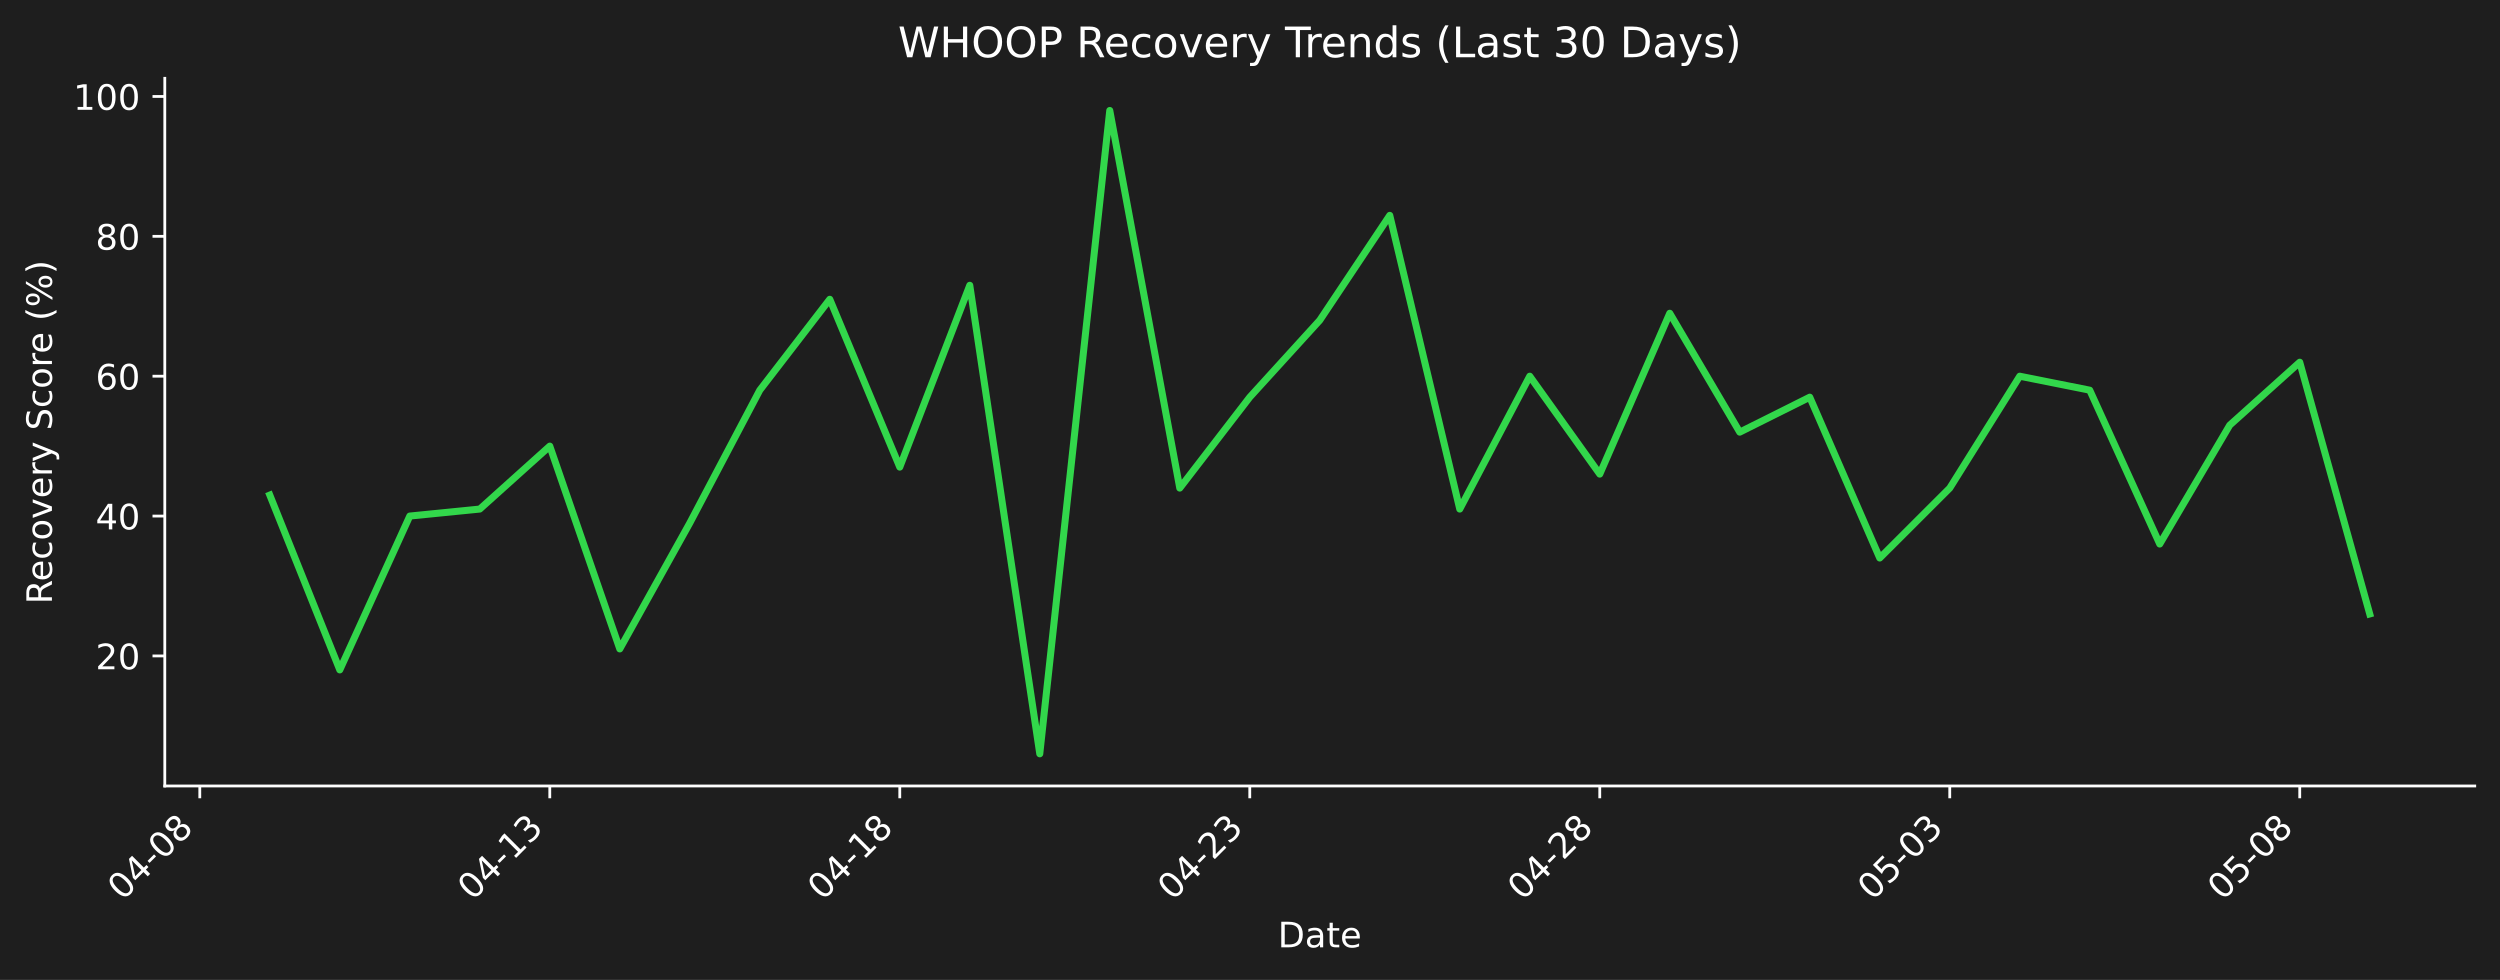
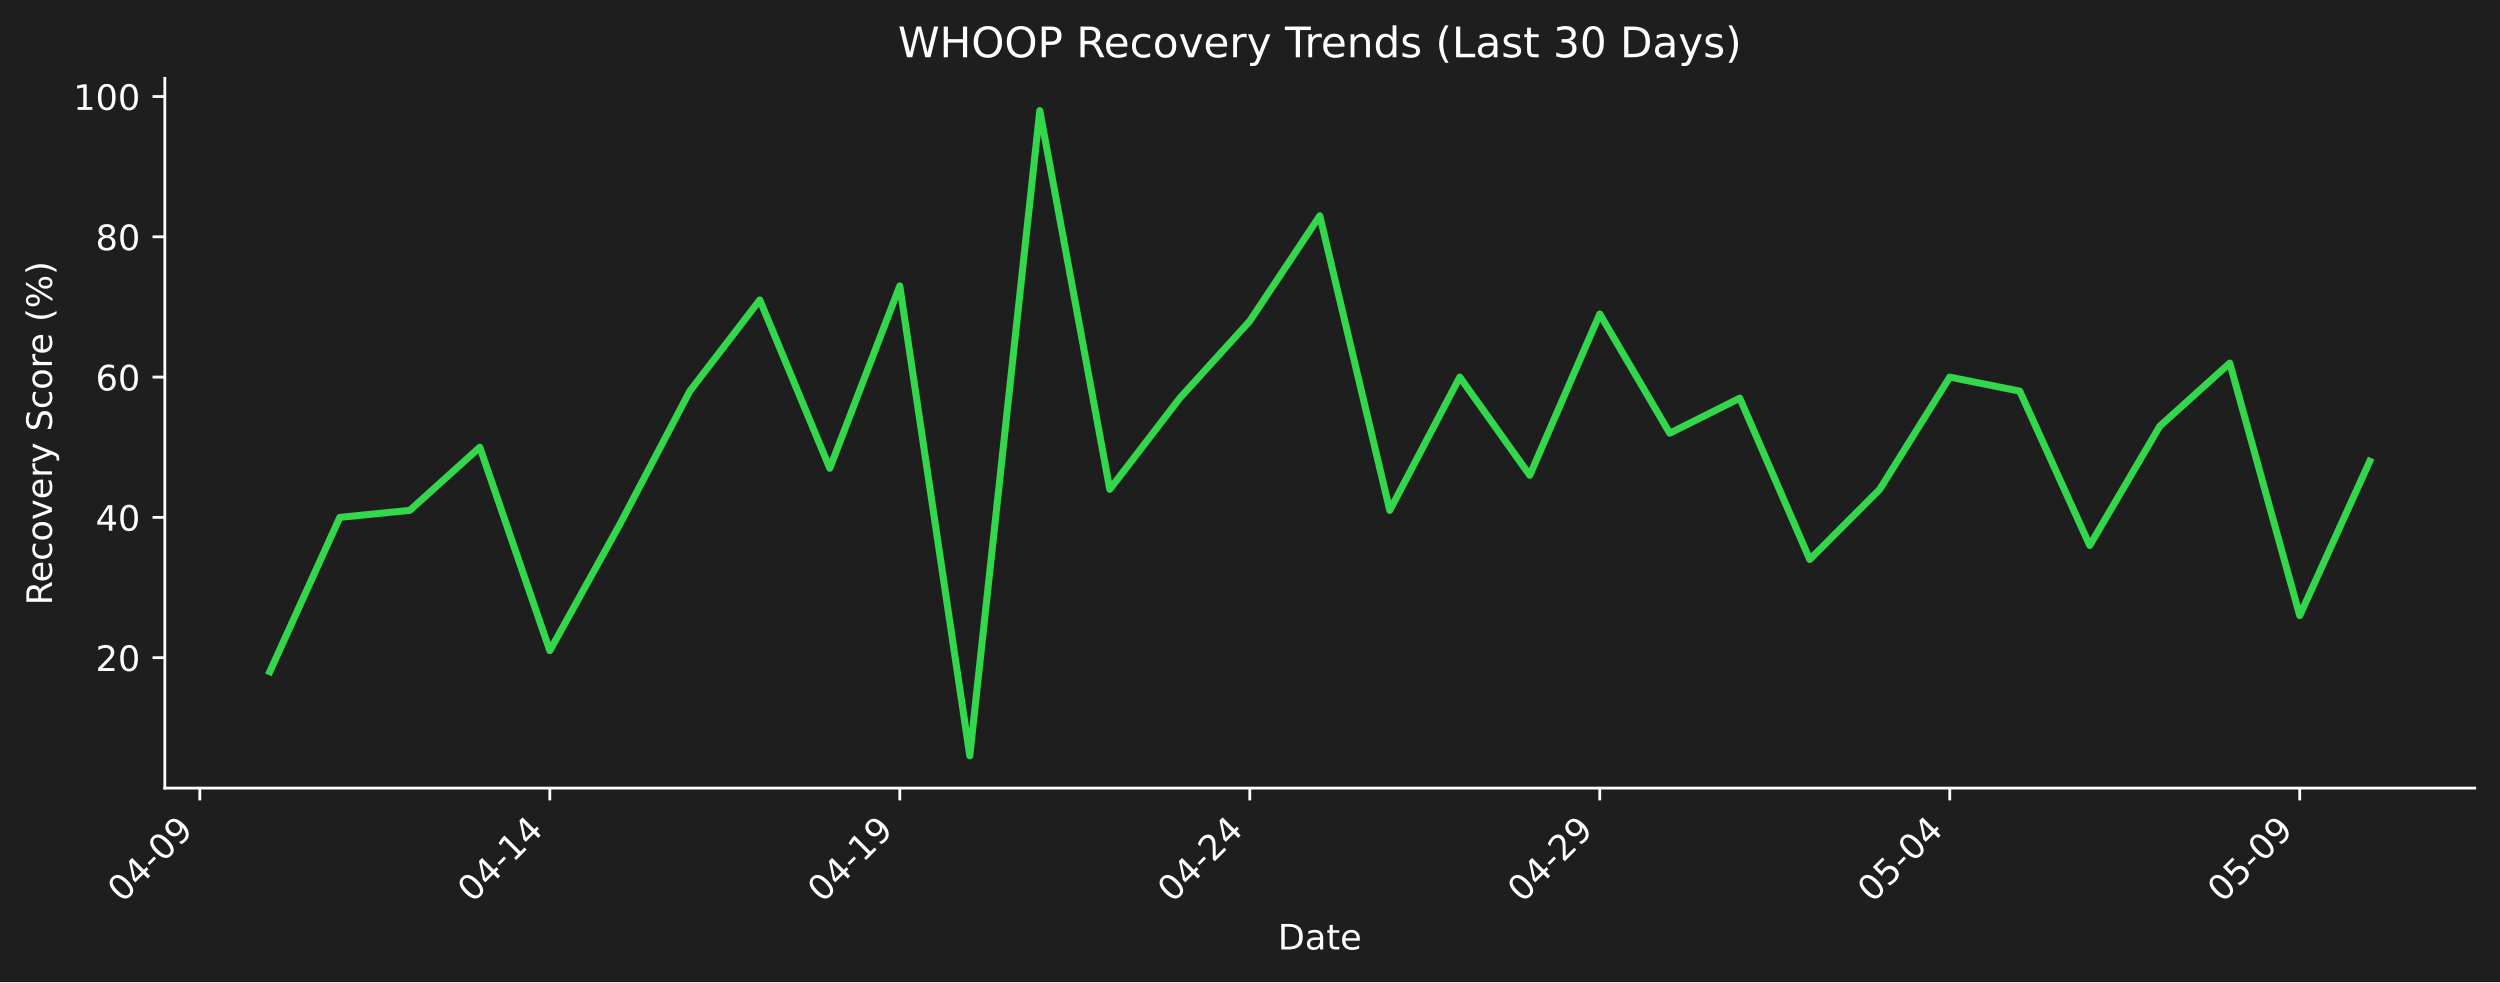
- <svg xmlns="http://www.w3.org/2000/svg" xmlns:xlink="http://www.w3.org/1999/xlink" width="712.496pt" height="279.271pt" viewBox="0 0 712.496 279.271" version="1.1">
+ <svg xmlns="http://www.w3.org/2000/svg" xmlns:xlink="http://www.w3.org/1999/xlink" width="712.361pt" height="279.832pt" viewBox="0 0 712.361 279.832" version="1.1">
  <defs>
    <style type="text/css">*{stroke-linejoin: round; stroke-linecap: butt}</style>
  </defs>
  <g id="figure_1">
    <g id="patch_1">
-       <path d="M 0 279.271  L 712.496 279.271  L 712.496 0  L 0 0  z " style="fill: #1e1e1e" />
+       <path d="M 0 279.832  L 712.361 279.832  L 712.361 0  L 0 0  z " style="fill: #1e1e1e" />
    </g>
    <g id="axes_1">
      <g id="patch_2">
-         <path d="M 46.966 224.002  L 705.296 224.002  L 705.296 22.318  L 46.966 22.318  L 46.966 224.002  z " style="fill: none" />
+         <path d="M 46.966 224.563  L 705.161 224.563  L 705.161 22.318  L 46.966 22.318  L 46.966 224.563  z " style="fill: none" />
      </g>
      <g id="matplotlib.axis_1">
        <g id="xtick_1">
          <g id="line2d_1">
            <defs>
-               <path id="m179987e4b0" d="M 0 0  L 0 3.5  " style="stroke: #ffffff; stroke-width: 0.8" />
+               <path id="mc9b437f5d2" d="M 0 0  L 0 3.5  " style="stroke: #ffffff; stroke-width: 0.8" />
            </defs>
            <g>
-               <use xlink:href="#m179987e4b0" x="56.94" y="224.002" style="fill: #ffffff; stroke: #ffffff; stroke-width: 0.8" />
+               <use xlink:href="#mc9b437f5d2" x="56.938" y="224.563" style="fill: #ffffff; stroke: #ffffff; stroke-width: 0.8" />
            </g>
          </g>
          <g id="text_1">
-             <g style="fill: #ffffff" transform="translate(34.92278 256.9221) rotate(-45) scale(0.1 -0.1)">
+             <g style="fill: #ffffff" transform="translate(34.92074 257.483) rotate(-45) scale(0.1 -0.1)">
              <defs>
                <path id="DejaVuSans-30" d="M 2034 4250  Q 1547 4250 1301 3770  Q 1056 3291 1056 2328  Q 1056 1369 1301 889  Q 1547 409 2034 409  Q 2525 409 2770 889  Q 3016 1369 3016 2328  Q 3016 3291 2770 3770  Q 2525 4250 2034 4250  z M 2034 4750  Q 2819 4750 3233 4129  Q 3647 3509 3647 2328  Q 3647 1150 3233 529  Q 2819 -91 2034 -91  Q 1250 -91 836 529  Q 422 1150 422 2328  Q 422 3509 836 4129  Q 1250 4750 2034 4750  z " transform="scale(0.015625)" />
                <path id="DejaVuSans-34" d="M 2419 4116  L 825 1625  L 2419 1625  L 2419 4116  z M 2253 4666  L 3047 4666  L 3047 1625  L 3713 1625  L 3713 1100  L 3047 1100  L 3047 0  L 2419 0  L 2419 1100  L 313 1100  L 313 1709  L 2253 4666  z " transform="scale(0.015625)" />
                <path id="DejaVuSans-2d" d="M 313 2009  L 1997 2009  L 1997 1497  L 313 1497  L 313 2009  z " transform="scale(0.015625)" />
-                 <path id="DejaVuSans-38" d="M 2034 2216  Q 1584 2216 1326 1975  Q 1069 1734 1069 1313  Q 1069 891 1326 650  Q 1584 409 2034 409  Q 2484 409 2743 651  Q 3003 894 3003 1313  Q 3003 1734 2745 1975  Q 2488 2216 2034 2216  z M 1403 2484  Q 997 2584 770 2862  Q 544 3141 544 3541  Q 544 4100 942 4425  Q 1341 4750 2034 4750  Q 2731 4750 3128 4425  Q 3525 4100 3525 3541  Q 3525 3141 3298 2862  Q 3072 2584 2669 2484  Q 3125 2378 3379 2068  Q 3634 1759 3634 1313  Q 3634 634 3220 271  Q 2806 -91 2034 -91  Q 1263 -91 848 271  Q 434 634 434 1313  Q 434 1759 690 2068  Q 947 2378 1403 2484  z M 1172 3481  Q 1172 3119 1398 2916  Q 1625 2713 2034 2713  Q 2441 2713 2670 2916  Q 2900 3119 2900 3481  Q 2900 3844 2670 4047  Q 2441 4250 2034 4250  Q 1625 4250 1398 4047  Q 1172 3844 1172 3481  z " transform="scale(0.015625)" />
+                 <path id="DejaVuSans-39" d="M 703 97  L 703 672  Q 941 559 1184 500  Q 1428 441 1663 441  Q 2288 441 2617 861  Q 2947 1281 2994 2138  Q 2813 1869 2534 1725  Q 2256 1581 1919 1581  Q 1219 1581 811 2004  Q 403 2428 403 3163  Q 403 3881 828 4315  Q 1253 4750 1959 4750  Q 2769 4750 3195 4129  Q 3622 3509 3622 2328  Q 3622 1225 3098 567  Q 2575 -91 1691 -91  Q 1453 -91 1209 -44  Q 966 3 703 97  z M 1959 2075  Q 2384 2075 2632 2365  Q 2881 2656 2881 3163  Q 2881 3666 2632 3958  Q 2384 4250 1959 4250  Q 1534 4250 1286 3958  Q 1038 3666 1038 3163  Q 1038 2656 1286 2365  Q 1534 2075 1959 2075  z " transform="scale(0.015625)" />
              </defs>
              <use xlink:href="#DejaVuSans-30" />
              <use xlink:href="#DejaVuSans-34" transform="translate(63.62305 0)" />
              <use xlink:href="#DejaVuSans-2d" transform="translate(127.2461 0)" />
              <use xlink:href="#DejaVuSans-30" transform="translate(163.3301 0)" />
-               <use xlink:href="#DejaVuSans-38" transform="translate(226.9531 0)" />
+               <use xlink:href="#DejaVuSans-39" transform="translate(226.9531 0)" />
            </g>
          </g>
        </g>
        <g id="xtick_2">
          <g id="line2d_2">
            <g>
-               <use xlink:href="#m179987e4b0" x="156.687" y="224.002" style="fill: #ffffff; stroke: #ffffff; stroke-width: 0.8" />
+               <use xlink:href="#mc9b437f5d2" x="156.665" y="224.563" style="fill: #ffffff; stroke: #ffffff; stroke-width: 0.8" />
            </g>
          </g>
          <g id="text_2">
-             <g style="fill: #ffffff" transform="translate(134.6698 256.9221) rotate(-45) scale(0.1 -0.1)">
+             <g style="fill: #ffffff" transform="translate(134.6473 257.483) rotate(-45) scale(0.1 -0.1)">
              <defs>
                <path id="DejaVuSans-31" d="M 794 531  L 1825 531  L 1825 4091  L 703 3866  L 703 4441  L 1819 4666  L 2450 4666  L 2450 531  L 3481 531  L 3481 0  L 794 0  L 794 531  z " transform="scale(0.015625)" />
-                 <path id="DejaVuSans-33" d="M 2597 2516  Q 3050 2419 3304 2112  Q 3559 1806 3559 1356  Q 3559 666 3084 287  Q 2609 -91 1734 -91  Q 1441 -91 1130 -33  Q 819 25 488 141  L 488 750  Q 750 597 1062 519  Q 1375 441 1716 441  Q 2309 441 2620 675  Q 2931 909 2931 1356  Q 2931 1769 2642 2001  Q 2353 2234 1838 2234  L 1294 2234  L 1294 2753  L 1863 2753  Q 2328 2753 2575 2939  Q 2822 3125 2822 3475  Q 2822 3834 2567 4026  Q 2313 4219 1838 4219  Q 1578 4219 1281 4162  Q 984 4106 628 3988  L 628 4550  Q 988 4650 1302 4700  Q 1616 4750 1894 4750  Q 2613 4750 3031 4423  Q 3450 4097 3450 3541  Q 3450 3153 3228 2886  Q 3006 2619 2597 2516  z " transform="scale(0.015625)" />
              </defs>
              <use xlink:href="#DejaVuSans-30" />
              <use xlink:href="#DejaVuSans-34" transform="translate(63.62305 0)" />
              <use xlink:href="#DejaVuSans-2d" transform="translate(127.2461 0)" />
              <use xlink:href="#DejaVuSans-31" transform="translate(163.3301 0)" />
-               <use xlink:href="#DejaVuSans-33" transform="translate(226.9531 0)" />
+               <use xlink:href="#DejaVuSans-34" transform="translate(226.9531 0)" />
            </g>
          </g>
        </g>
        <g id="xtick_3">
          <g id="line2d_3">
            <g>
-               <use xlink:href="#m179987e4b0" x="256.434" y="224.002" style="fill: #ffffff; stroke: #ffffff; stroke-width: 0.8" />
+               <use xlink:href="#mc9b437f5d2" x="256.391" y="224.563" style="fill: #ffffff; stroke: #ffffff; stroke-width: 0.8" />
            </g>
          </g>
          <g id="text_3">
-             <g style="fill: #ffffff" transform="translate(234.4167 256.9221) rotate(-45) scale(0.1 -0.1)">
+             <g style="fill: #ffffff" transform="translate(234.3738 257.483) rotate(-45) scale(0.1 -0.1)">
              <use xlink:href="#DejaVuSans-30" />
              <use xlink:href="#DejaVuSans-34" transform="translate(63.62305 0)" />
              <use xlink:href="#DejaVuSans-2d" transform="translate(127.2461 0)" />
              <use xlink:href="#DejaVuSans-31" transform="translate(163.3301 0)" />
-               <use xlink:href="#DejaVuSans-38" transform="translate(226.9531 0)" />
+               <use xlink:href="#DejaVuSans-39" transform="translate(226.9531 0)" />
            </g>
          </g>
        </g>
        <g id="xtick_4">
          <g id="line2d_4">
            <g>
-               <use xlink:href="#m179987e4b0" x="356.181" y="224.002" style="fill: #ffffff; stroke: #ffffff; stroke-width: 0.8" />
+               <use xlink:href="#mc9b437f5d2" x="356.118" y="224.563" style="fill: #ffffff; stroke: #ffffff; stroke-width: 0.8" />
            </g>
          </g>
          <g id="text_4">
-             <g style="fill: #ffffff" transform="translate(334.1637 256.9221) rotate(-45) scale(0.1 -0.1)">
+             <g style="fill: #ffffff" transform="translate(334.1003 257.483) rotate(-45) scale(0.1 -0.1)">
              <defs>
                <path id="DejaVuSans-32" d="M 1228 531  L 3431 531  L 3431 0  L 469 0  L 469 531  Q 828 903 1448 1529  Q 2069 2156 2228 2338  Q 2531 2678 2651 2914  Q 2772 3150 2772 3378  Q 2772 3750 2511 3984  Q 2250 4219 1831 4219  Q 1534 4219 1204 4116  Q 875 4013 500 3803  L 500 4441  Q 881 4594 1212 4672  Q 1544 4750 1819 4750  Q 2544 4750 2975 4387  Q 3406 4025 3406 3419  Q 3406 3131 3298 2873  Q 3191 2616 2906 2266  Q 2828 2175 2409 1742  Q 1991 1309 1228 531  z " transform="scale(0.015625)" />
              </defs>
              <use xlink:href="#DejaVuSans-30" />
              <use xlink:href="#DejaVuSans-34" transform="translate(63.62305 0)" />
              <use xlink:href="#DejaVuSans-2d" transform="translate(127.2461 0)" />
              <use xlink:href="#DejaVuSans-32" transform="translate(163.3301 0)" />
-               <use xlink:href="#DejaVuSans-33" transform="translate(226.9531 0)" />
+               <use xlink:href="#DejaVuSans-34" transform="translate(226.9531 0)" />
            </g>
          </g>
        </g>
        <g id="xtick_5">
          <g id="line2d_5">
            <g>
-               <use xlink:href="#m179987e4b0" x="455.928" y="224.002" style="fill: #ffffff; stroke: #ffffff; stroke-width: 0.8" />
+               <use xlink:href="#mc9b437f5d2" x="455.844" y="224.563" style="fill: #ffffff; stroke: #ffffff; stroke-width: 0.8" />
            </g>
          </g>
          <g id="text_5">
-             <g style="fill: #ffffff" transform="translate(433.9107 256.9221) rotate(-45) scale(0.1 -0.1)">
+             <g style="fill: #ffffff" transform="translate(433.8268 257.483) rotate(-45) scale(0.1 -0.1)">
              <use xlink:href="#DejaVuSans-30" />
              <use xlink:href="#DejaVuSans-34" transform="translate(63.62305 0)" />
              <use xlink:href="#DejaVuSans-2d" transform="translate(127.2461 0)" />
              <use xlink:href="#DejaVuSans-32" transform="translate(163.3301 0)" />
-               <use xlink:href="#DejaVuSans-38" transform="translate(226.9531 0)" />
+               <use xlink:href="#DejaVuSans-39" transform="translate(226.9531 0)" />
            </g>
          </g>
        </g>
        <g id="xtick_6">
          <g id="line2d_6">
            <g>
-               <use xlink:href="#m179987e4b0" x="555.675" y="224.002" style="fill: #ffffff; stroke: #ffffff; stroke-width: 0.8" />
+               <use xlink:href="#mc9b437f5d2" x="555.571" y="224.563" style="fill: #ffffff; stroke: #ffffff; stroke-width: 0.8" />
            </g>
          </g>
          <g id="text_6">
-             <g style="fill: #ffffff" transform="translate(533.6576 256.9221) rotate(-45) scale(0.1 -0.1)">
+             <g style="fill: #ffffff" transform="translate(533.5533 257.483) rotate(-45) scale(0.1 -0.1)">
              <defs>
                <path id="DejaVuSans-35" d="M 691 4666  L 3169 4666  L 3169 4134  L 1269 4134  L 1269 2991  Q 1406 3038 1543 3061  Q 1681 3084 1819 3084  Q 2600 3084 3056 2656  Q 3513 2228 3513 1497  Q 3513 744 3044 326  Q 2575 -91 1722 -91  Q 1428 -91 1123 -41  Q 819 9 494 109  L 494 744  Q 775 591 1075 516  Q 1375 441 1709 441  Q 2250 441 2565 725  Q 2881 1009 2881 1497  Q 2881 1984 2565 2268  Q 2250 2553 1709 2553  Q 1456 2553 1204 2497  Q 953 2441 691 2322  L 691 4666  z " transform="scale(0.015625)" />
              </defs>
              <use xlink:href="#DejaVuSans-30" />
              <use xlink:href="#DejaVuSans-35" transform="translate(63.62305 0)" />
              <use xlink:href="#DejaVuSans-2d" transform="translate(127.2461 0)" />
              <use xlink:href="#DejaVuSans-30" transform="translate(163.3301 0)" />
-               <use xlink:href="#DejaVuSans-33" transform="translate(226.9531 0)" />
+               <use xlink:href="#DejaVuSans-34" transform="translate(226.9531 0)" />
            </g>
          </g>
        </g>
        <g id="xtick_7">
          <g id="line2d_7">
            <g>
-               <use xlink:href="#m179987e4b0" x="655.422" y="224.002" style="fill: #ffffff; stroke: #ffffff; stroke-width: 0.8" />
+               <use xlink:href="#mc9b437f5d2" x="655.297" y="224.563" style="fill: #ffffff; stroke: #ffffff; stroke-width: 0.8" />
            </g>
          </g>
          <g id="text_7">
-             <g style="fill: #ffffff" transform="translate(633.4046 256.9221) rotate(-45) scale(0.1 -0.1)">
+             <g style="fill: #ffffff" transform="translate(633.2798 257.483) rotate(-45) scale(0.1 -0.1)">
              <use xlink:href="#DejaVuSans-30" />
              <use xlink:href="#DejaVuSans-35" transform="translate(63.62305 0)" />
              <use xlink:href="#DejaVuSans-2d" transform="translate(127.2461 0)" />
              <use xlink:href="#DejaVuSans-30" transform="translate(163.3301 0)" />
-               <use xlink:href="#DejaVuSans-38" transform="translate(226.9531 0)" />
+               <use xlink:href="#DejaVuSans-39" transform="translate(226.9531 0)" />
            </g>
          </g>
        </g>
        <g id="text_8">
-           <g style="fill: #ffffff" transform="translate(364.1798 269.9911) scale(0.1 -0.1)">
+           <g style="fill: #ffffff" transform="translate(364.1123 270.552) scale(0.1 -0.1)">
            <defs>
              <path id="DejaVuSans-44" d="M 1259 4147  L 1259 519  L 2022 519  Q 2988 519 3436 956  Q 3884 1394 3884 2338  Q 3884 3275 3436 3711  Q 2988 4147 2022 4147  L 1259 4147  z M 628 4666  L 1925 4666  Q 3281 4666 3915 4102  Q 4550 3538 4550 2338  Q 4550 1131 3912 565  Q 3275 0 1925 0  L 628 0  L 628 4666  z " transform="scale(0.015625)" />
              <path id="DejaVuSans-61" d="M 2194 1759  Q 1497 1759 1228 1600  Q 959 1441 959 1056  Q 959 750 1161 570  Q 1363 391 1709 391  Q 2188 391 2477 730  Q 2766 1069 2766 1631  L 2766 1759  L 2194 1759  z M 3341 1997  L 3341 0  L 2766 0  L 2766 531  Q 2569 213 2275 61  Q 1981 -91 1556 -91  Q 1019 -91 701 211  Q 384 513 384 1019  Q 384 1609 779 1909  Q 1175 2209 1959 2209  L 2766 2209  L 2766 2266  Q 2766 2663 2505 2880  Q 2244 3097 1772 3097  Q 1472 3097 1187 3025  Q 903 2953 641 2809  L 641 3341  Q 956 3463 1253 3523  Q 1550 3584 1831 3584  Q 2591 3584 2966 3190  Q 3341 2797 3341 1997  z " transform="scale(0.015625)" />
              <path id="DejaVuSans-74" d="M 1172 4494  L 1172 3500  L 2356 3500  L 2356 3053  L 1172 3053  L 1172 1153  Q 1172 725 1289 603  Q 1406 481 1766 481  L 2356 481  L 2356 0  L 1766 0  Q 1100 0 847 248  Q 594 497 594 1153  L 594 3053  L 172 3053  L 172 3500  L 594 3500  L 594 4494  L 1172 4494  z " transform="scale(0.015625)" />
              <path id="DejaVuSans-65" d="M 3597 1894  L 3597 1613  L 953 1613  Q 991 1019 1311 708  Q 1631 397 2203 397  Q 2534 397 2845 478  Q 3156 559 3463 722  L 3463 178  Q 3153 47 2828 -22  Q 2503 -91 2169 -91  Q 1331 -91 842 396  Q 353 884 353 1716  Q 353 2575 817 3079  Q 1281 3584 2069 3584  Q 2775 3584 3186 3129  Q 3597 2675 3597 1894  z M 3022 2063  Q 3016 2534 2758 2815  Q 2500 3097 2075 3097  Q 1594 3097 1305 2825  Q 1016 2553 972 2059  L 3022 2063  z " transform="scale(0.015625)" />
            </defs>
            <use xlink:href="#DejaVuSans-44" />
            <use xlink:href="#DejaVuSans-61" transform="translate(77.00195 0)" />
            <use xlink:href="#DejaVuSans-74" transform="translate(138.2812 0)" />
            <use xlink:href="#DejaVuSans-65" transform="translate(177.4902 0)" />
          </g>
        </g>
      </g>
      <g id="matplotlib.axis_2">
        <g id="ytick_1">
          <g id="line2d_8">
            <defs>
-               <path id="m3277f25023" d="M 0 0  L -3.5 0  " style="stroke: #ffffff; stroke-width: 0.8" />
+               <path id="me7fd47370d" d="M 0 0  L -3.5 0  " style="stroke: #ffffff; stroke-width: 0.8" />
            </defs>
            <g>
-               <use xlink:href="#m3277f25023" x="46.966" y="186.934" style="fill: #ffffff; stroke: #ffffff; stroke-width: 0.8" />
+               <use xlink:href="#me7fd47370d" x="46.966" y="187.392" style="fill: #ffffff; stroke: #ffffff; stroke-width: 0.8" />
            </g>
          </g>
          <g id="text_9">
-             <g style="fill: #ffffff" transform="translate(27.24063 190.733) scale(0.1 -0.1)">
+             <g style="fill: #ffffff" transform="translate(27.24063 191.1908) scale(0.1 -0.1)">
              <use xlink:href="#DejaVuSans-32" />
              <use xlink:href="#DejaVuSans-30" transform="translate(63.62305 0)" />
            </g>
          </g>
        </g>
        <g id="ytick_2">
          <g id="line2d_9">
            <g>
-               <use xlink:href="#m3277f25023" x="46.966" y="147.075" style="fill: #ffffff; stroke: #ffffff; stroke-width: 0.8" />
+               <use xlink:href="#me7fd47370d" x="46.966" y="147.422" style="fill: #ffffff; stroke: #ffffff; stroke-width: 0.8" />
            </g>
          </g>
          <g id="text_10">
-             <g style="fill: #ffffff" transform="translate(27.24063 150.8745) scale(0.1 -0.1)">
+             <g style="fill: #ffffff" transform="translate(27.24063 151.2214) scale(0.1 -0.1)">
              <use xlink:href="#DejaVuSans-34" />
              <use xlink:href="#DejaVuSans-30" transform="translate(63.62305 0)" />
            </g>
          </g>
        </g>
        <g id="ytick_3">
          <g id="line2d_10">
            <g>
-               <use xlink:href="#m3277f25023" x="46.966" y="107.217" style="fill: #ffffff; stroke: #ffffff; stroke-width: 0.8" />
+               <use xlink:href="#me7fd47370d" x="46.966" y="107.453" style="fill: #ffffff; stroke: #ffffff; stroke-width: 0.8" />
            </g>
          </g>
          <g id="text_11">
-             <g style="fill: #ffffff" transform="translate(27.24063 111.016) scale(0.1 -0.1)">
+             <g style="fill: #ffffff" transform="translate(27.24063 111.2521) scale(0.1 -0.1)">
              <defs>
                <path id="DejaVuSans-36" d="M 2113 2584  Q 1688 2584 1439 2293  Q 1191 2003 1191 1497  Q 1191 994 1439 701  Q 1688 409 2113 409  Q 2538 409 2786 701  Q 3034 994 3034 1497  Q 3034 2003 2786 2293  Q 2538 2584 2113 2584  z M 3366 4563  L 3366 3988  Q 3128 4100 2886 4159  Q 2644 4219 2406 4219  Q 1781 4219 1451 3797  Q 1122 3375 1075 2522  Q 1259 2794 1537 2939  Q 1816 3084 2150 3084  Q 2853 3084 3261 2657  Q 3669 2231 3669 1497  Q 3669 778 3244 343  Q 2819 -91 2113 -91  Q 1303 -91 875 529  Q 447 1150 447 2328  Q 447 3434 972 4092  Q 1497 4750 2381 4750  Q 2619 4750 2861 4703  Q 3103 4656 3366 4563  z " transform="scale(0.015625)" />
              </defs>
              <use xlink:href="#DejaVuSans-36" />
              <use xlink:href="#DejaVuSans-30" transform="translate(63.62305 0)" />
            </g>
          </g>
        </g>
        <g id="ytick_4">
          <g id="line2d_11">
            <g>
-               <use xlink:href="#m3277f25023" x="46.966" y="67.358" style="fill: #ffffff; stroke: #ffffff; stroke-width: 0.8" />
+               <use xlink:href="#me7fd47370d" x="46.966" y="67.483" style="fill: #ffffff; stroke: #ffffff; stroke-width: 0.8" />
            </g>
          </g>
          <g id="text_12">
-             <g style="fill: #ffffff" transform="translate(27.24063 71.15746) scale(0.1 -0.1)">
+             <g style="fill: #ffffff" transform="translate(27.24063 71.28272) scale(0.1 -0.1)">
+               <defs>
+                 <path id="DejaVuSans-38" d="M 2034 2216  Q 1584 2216 1326 1975  Q 1069 1734 1069 1313  Q 1069 891 1326 650  Q 1584 409 2034 409  Q 2484 409 2743 651  Q 3003 894 3003 1313  Q 3003 1734 2745 1975  Q 2488 2216 2034 2216  z M 1403 2484  Q 997 2584 770 2862  Q 544 3141 544 3541  Q 544 4100 942 4425  Q 1341 4750 2034 4750  Q 2731 4750 3128 4425  Q 3525 4100 3525 3541  Q 3525 3141 3298 2862  Q 3072 2584 2669 2484  Q 3125 2378 3379 2068  Q 3634 1759 3634 1313  Q 3634 634 3220 271  Q 2806 -91 2034 -91  Q 1263 -91 848 271  Q 434 634 434 1313  Q 434 1759 690 2068  Q 947 2378 1403 2484  z M 1172 3481  Q 1172 3119 1398 2916  Q 1625 2713 2034 2713  Q 2441 2713 2670 2916  Q 2900 3119 2900 3481  Q 2900 3844 2670 4047  Q 2441 4250 2034 4250  Q 1625 4250 1398 4047  Q 1172 3844 1172 3481  z " transform="scale(0.015625)" />
+               </defs>
              <use xlink:href="#DejaVuSans-38" />
              <use xlink:href="#DejaVuSans-30" transform="translate(63.62305 0)" />
            </g>
          </g>
        </g>
        <g id="ytick_5">
          <g id="line2d_12">
            <g>
-               <use xlink:href="#m3277f25023" x="46.966" y="27.5" style="fill: #ffffff; stroke: #ffffff; stroke-width: 0.8" />
+               <use xlink:href="#me7fd47370d" x="46.966" y="27.514" style="fill: #ffffff; stroke: #ffffff; stroke-width: 0.8" />
            </g>
          </g>
          <g id="text_13">
-             <g style="fill: #ffffff" transform="translate(20.87813 31.29895) scale(0.1 -0.1)">
+             <g style="fill: #ffffff" transform="translate(20.87813 31.31336) scale(0.1 -0.1)">
              <use xlink:href="#DejaVuSans-31" />
              <use xlink:href="#DejaVuSans-30" transform="translate(63.62305 0)" />
              <use xlink:href="#DejaVuSans-30" transform="translate(127.2461 0)" />
            </g>
          </g>
        </g>
        <g id="text_14">
-           <g style="fill: #ffffff" transform="translate(14.79844 172.1781) rotate(-90) scale(0.1 -0.1)">
+           <g style="fill: #ffffff" transform="translate(14.79844 172.4586) rotate(-90) scale(0.1 -0.1)">
            <defs>
              <path id="DejaVuSans-52" d="M 2841 2188  Q 3044 2119 3236 1894  Q 3428 1669 3622 1275  L 4263 0  L 3584 0  L 2988 1197  Q 2756 1666 2539 1819  Q 2322 1972 1947 1972  L 1259 1972  L 1259 0  L 628 0  L 628 4666  L 2053 4666  Q 2853 4666 3247 4331  Q 3641 3997 3641 3322  Q 3641 2881 3436 2590  Q 3231 2300 2841 2188  z M 1259 4147  L 1259 2491  L 2053 2491  Q 2509 2491 2742 2702  Q 2975 2913 2975 3322  Q 2975 3731 2742 3939  Q 2509 4147 2053 4147  L 1259 4147  z " transform="scale(0.015625)" />
              <path id="DejaVuSans-63" d="M 3122 3366  L 3122 2828  Q 2878 2963 2633 3030  Q 2388 3097 2138 3097  Q 1578 3097 1268 2742  Q 959 2388 959 1747  Q 959 1106 1268 751  Q 1578 397 2138 397  Q 2388 397 2633 464  Q 2878 531 3122 666  L 3122 134  Q 2881 22 2623 -34  Q 2366 -91 2075 -91  Q 1284 -91 818 406  Q 353 903 353 1747  Q 353 2603 823 3093  Q 1294 3584 2113 3584  Q 2378 3584 2631 3529  Q 2884 3475 3122 3366  z " transform="scale(0.015625)" />
              <path id="DejaVuSans-6f" d="M 1959 3097  Q 1497 3097 1228 2736  Q 959 2375 959 1747  Q 959 1119 1226 758  Q 1494 397 1959 397  Q 2419 397 2687 759  Q 2956 1122 2956 1747  Q 2956 2369 2687 2733  Q 2419 3097 1959 3097  z M 1959 3584  Q 2709 3584 3137 3096  Q 3566 2609 3566 1747  Q 3566 888 3137 398  Q 2709 -91 1959 -91  Q 1206 -91 779 398  Q 353 888 353 1747  Q 353 2609 779 3096  Q 1206 3584 1959 3584  z " transform="scale(0.015625)" />
              <path id="DejaVuSans-76" d="M 191 3500  L 800 3500  L 1894 563  L 2988 3500  L 3597 3500  L 2284 0  L 1503 0  L 191 3500  z " transform="scale(0.015625)" />
              <path id="DejaVuSans-72" d="M 2631 2963  Q 2534 3019 2420 3045  Q 2306 3072 2169 3072  Q 1681 3072 1420 2755  Q 1159 2438 1159 1844  L 1159 0  L 581 0  L 581 3500  L 1159 3500  L 1159 2956  Q 1341 3275 1631 3429  Q 1922 3584 2338 3584  Q 2397 3584 2469 3576  Q 2541 3569 2628 3553  L 2631 2963  z " transform="scale(0.015625)" />
              <path id="DejaVuSans-79" d="M 2059 -325  Q 1816 -950 1584 -1140  Q 1353 -1331 966 -1331  L 506 -1331  L 506 -850  L 844 -850  Q 1081 -850 1212 -737  Q 1344 -625 1503 -206  L 1606 56  L 191 3500  L 800 3500  L 1894 763  L 2988 3500  L 3597 3500  L 2059 -325  z " transform="scale(0.015625)" />
              <path id="DejaVuSans-20" transform="scale(0.015625)" />
              <path id="DejaVuSans-53" d="M 3425 4513  L 3425 3897  Q 3066 4069 2747 4153  Q 2428 4238 2131 4238  Q 1616 4238 1336 4038  Q 1056 3838 1056 3469  Q 1056 3159 1242 3001  Q 1428 2844 1947 2747  L 2328 2669  Q 3034 2534 3370 2195  Q 3706 1856 3706 1288  Q 3706 609 3251 259  Q 2797 -91 1919 -91  Q 1588 -91 1214 -16  Q 841 59 441 206  L 441 856  Q 825 641 1194 531  Q 1563 422 1919 422  Q 2459 422 2753 634  Q 3047 847 3047 1241  Q 3047 1584 2836 1778  Q 2625 1972 2144 2069  L 1759 2144  Q 1053 2284 737 2584  Q 422 2884 422 3419  Q 422 4038 858 4394  Q 1294 4750 2059 4750  Q 2388 4750 2728 4690  Q 3069 4631 3425 4513  z " transform="scale(0.015625)" />
              <path id="DejaVuSans-28" d="M 1984 4856  Q 1566 4138 1362 3434  Q 1159 2731 1159 2009  Q 1159 1288 1364 580  Q 1569 -128 1984 -844  L 1484 -844  Q 1016 -109 783 600  Q 550 1309 550 2009  Q 550 2706 781 3412  Q 1013 4119 1484 4856  L 1984 4856  z " transform="scale(0.015625)" />
              <path id="DejaVuSans-25" d="M 4653 2053  Q 4381 2053 4226 1822  Q 4072 1591 4072 1178  Q 4072 772 4226 539  Q 4381 306 4653 306  Q 4919 306 5073 539  Q 5228 772 5228 1178  Q 5228 1588 5073 1820  Q 4919 2053 4653 2053  z M 4653 2450  Q 5147 2450 5437 2106  Q 5728 1763 5728 1178  Q 5728 594 5436 251  Q 5144 -91 4653 -91  Q 4153 -91 3862 251  Q 3572 594 3572 1178  Q 3572 1766 3864 2108  Q 4156 2450 4653 2450  z M 1428 4353  Q 1159 4353 1004 4120  Q 850 3888 850 3481  Q 850 3069 1003 2837  Q 1156 2606 1428 2606  Q 1700 2606 1854 2837  Q 2009 3069 2009 3481  Q 2009 3884 1853 4118  Q 1697 4353 1428 4353  z M 4250 4750  L 4750 4750  L 1831 -91  L 1331 -91  L 4250 4750  z M 1428 4750  Q 1922 4750 2215 4408  Q 2509 4066 2509 3481  Q 2509 2891 2217 2550  Q 1925 2209 1428 2209  Q 931 2209 642 2551  Q 353 2894 353 3481  Q 353 4063 643 4406  Q 934 4750 1428 4750  z " transform="scale(0.015625)" />
              <path id="DejaVuSans-29" d="M 513 4856  L 1013 4856  Q 1481 4119 1714 3412  Q 1947 2706 1947 2009  Q 1947 1309 1714 600  Q 1481 -109 1013 -844  L 513 -844  Q 928 -128 1133 580  Q 1338 1288 1338 2009  Q 1338 2731 1133 3434  Q 928 4138 513 4856  z " transform="scale(0.015625)" />
            </defs>
            <use xlink:href="#DejaVuSans-52" />
            <use xlink:href="#DejaVuSans-65" transform="translate(64.98242 0)" />
            <use xlink:href="#DejaVuSans-63" transform="translate(126.5059 0)" />
            <use xlink:href="#DejaVuSans-6f" transform="translate(181.4863 0)" />
            <use xlink:href="#DejaVuSans-76" transform="translate(242.668 0)" />
            <use xlink:href="#DejaVuSans-65" transform="translate(301.8477 0)" />
            <use xlink:href="#DejaVuSans-72" transform="translate(363.3711 0)" />
            <use xlink:href="#DejaVuSans-79" transform="translate(404.4844 0)" />
            <use xlink:href="#DejaVuSans-20" transform="translate(463.6641 0)" />
            <use xlink:href="#DejaVuSans-53" transform="translate(495.4512 0)" />
            <use xlink:href="#DejaVuSans-63" transform="translate(558.9277 0)" />
            <use xlink:href="#DejaVuSans-6f" transform="translate(613.9082 0)" />
            <use xlink:href="#DejaVuSans-72" transform="translate(675.0898 0)" />
            <use xlink:href="#DejaVuSans-65" transform="translate(713.9531 0)" />
            <use xlink:href="#DejaVuSans-20" transform="translate(775.4766 0)" />
            <use xlink:href="#DejaVuSans-28" transform="translate(807.2637 0)" />
            <use xlink:href="#DejaVuSans-25" transform="translate(846.2773 0)" />
            <use xlink:href="#DejaVuSans-29" transform="translate(941.2969 0)" />
          </g>
        </g>
      </g>
      <g id="line2d_13">
-         <path d="M 76.89 141.096  L 96.839 190.92  L 116.789 147.075  L 136.738 145.082  L 156.687 127.146  L 176.637 184.941  L 196.586 149.068  L 216.535 111.203  L 236.485 85.295  L 256.434 133.125  L 276.384 81.309  L 296.333 214.835  L 316.282 31.486  L 336.232 139.104  L 356.181 113.196  L 376.131 91.273  L 396.08 61.379  L 416.029 145.082  L 435.979 107.217  L 455.928 135.118  L 475.878 89.28  L 495.827 123.16  L 515.776 113.196  L 535.726 159.033  L 555.675 139.104  L 575.625 107.217  L 595.574 111.203  L 615.523 155.047  L 635.473 121.167  L 655.422 103.231  L 675.372 174.976  " clip-path="url(#pccaaa9f693)" style="fill: none; stroke: #32d74b; stroke-width: 2; stroke-linecap: square" />
+         <path d="M 76.884 191.389  L 96.829 147.422  L 116.774 145.424  L 136.719 127.438  L 156.665 185.393  L 176.61 149.421  L 196.555 111.45  L 216.501 85.47  L 236.446 133.433  L 256.391 81.473  L 276.337 215.37  L 296.282 31.511  L 316.227 139.428  L 336.173 113.448  L 356.118 91.465  L 376.063 61.488  L 396.008 145.424  L 415.954 107.453  L 435.899 135.431  L 455.844 89.467  L 475.79 123.441  L 495.735 113.448  L 515.68 159.413  L 535.626 139.428  L 555.571 107.453  L 575.516 111.45  L 595.461 155.416  L 615.407 121.442  L 635.352 103.456  L 655.297 175.401  L 675.243 131.434  " clip-path="url(#pcea2d51928)" style="fill: none; stroke: #32d74b; stroke-width: 2; stroke-linecap: square" />
      </g>
      <g id="patch_3">
-         <path d="M 46.966 224.002  L 46.966 22.318  " style="fill: none; stroke: #ffffff; stroke-width: 0.8; stroke-linejoin: miter; stroke-linecap: square" />
+         <path d="M 46.966 224.563  L 46.966 22.318  " style="fill: none; stroke: #ffffff; stroke-width: 0.8; stroke-linejoin: miter; stroke-linecap: square" />
      </g>
      <g id="patch_4">
-         <path d="M 46.966 224.002  L 705.296 224.002  " style="fill: none; stroke: #ffffff; stroke-width: 0.8; stroke-linejoin: miter; stroke-linecap: square" />
+         <path d="M 46.966 224.563  L 705.161 224.563  " style="fill: none; stroke: #ffffff; stroke-width: 0.8; stroke-linejoin: miter; stroke-linecap: square" />
      </g>
      <g id="text_15">
-         <g style="fill: #ffffff" transform="translate(255.9366 16.31812) scale(0.12 -0.12)">
+         <g style="fill: #ffffff" transform="translate(255.8691 16.31812) scale(0.12 -0.12)">
          <defs>
            <path id="DejaVuSans-57" d="M 213 4666  L 850 4666  L 1831 722  L 2809 4666  L 3519 4666  L 4500 722  L 5478 4666  L 6119 4666  L 4947 0  L 4153 0  L 3169 4050  L 2175 0  L 1381 0  L 213 4666  z " transform="scale(0.015625)" />
            <path id="DejaVuSans-48" d="M 628 4666  L 1259 4666  L 1259 2753  L 3553 2753  L 3553 4666  L 4184 4666  L 4184 0  L 3553 0  L 3553 2222  L 1259 2222  L 1259 0  L 628 0  L 628 4666  z " transform="scale(0.015625)" />
            <path id="DejaVuSans-4f" d="M 2522 4238  Q 1834 4238 1429 3725  Q 1025 3213 1025 2328  Q 1025 1447 1429 934  Q 1834 422 2522 422  Q 3209 422 3611 934  Q 4013 1447 4013 2328  Q 4013 3213 3611 3725  Q 3209 4238 2522 4238  z M 2522 4750  Q 3503 4750 4090 4092  Q 4678 3434 4678 2328  Q 4678 1225 4090 567  Q 3503 -91 2522 -91  Q 1538 -91 948 565  Q 359 1222 359 2328  Q 359 3434 948 4092  Q 1538 4750 2522 4750  z " transform="scale(0.015625)" />
            <path id="DejaVuSans-50" d="M 1259 4147  L 1259 2394  L 2053 2394  Q 2494 2394 2734 2622  Q 2975 2850 2975 3272  Q 2975 3691 2734 3919  Q 2494 4147 2053 4147  L 1259 4147  z M 628 4666  L 2053 4666  Q 2838 4666 3239 4311  Q 3641 3956 3641 3272  Q 3641 2581 3239 2228  Q 2838 1875 2053 1875  L 1259 1875  L 1259 0  L 628 0  L 628 4666  z " transform="scale(0.015625)" />
            <path id="DejaVuSans-54" d="M -19 4666  L 3928 4666  L 3928 4134  L 2272 4134  L 2272 0  L 1638 0  L 1638 4134  L -19 4134  L -19 4666  z " transform="scale(0.015625)" />
            <path id="DejaVuSans-6e" d="M 3513 2113  L 3513 0  L 2938 0  L 2938 2094  Q 2938 2591 2744 2837  Q 2550 3084 2163 3084  Q 1697 3084 1428 2787  Q 1159 2491 1159 1978  L 1159 0  L 581 0  L 581 3500  L 1159 3500  L 1159 2956  Q 1366 3272 1645 3428  Q 1925 3584 2291 3584  Q 2894 3584 3203 3211  Q 3513 2838 3513 2113  z " transform="scale(0.015625)" />
            <path id="DejaVuSans-64" d="M 2906 2969  L 2906 4863  L 3481 4863  L 3481 0  L 2906 0  L 2906 525  Q 2725 213 2448 61  Q 2172 -91 1784 -91  Q 1150 -91 751 415  Q 353 922 353 1747  Q 353 2572 751 3078  Q 1150 3584 1784 3584  Q 2172 3584 2448 3432  Q 2725 3281 2906 2969  z M 947 1747  Q 947 1113 1208 752  Q 1469 391 1925 391  Q 2381 391 2643 752  Q 2906 1113 2906 1747  Q 2906 2381 2643 2742  Q 2381 3103 1925 3103  Q 1469 3103 1208 2742  Q 947 2381 947 1747  z " transform="scale(0.015625)" />
            <path id="DejaVuSans-73" d="M 2834 3397  L 2834 2853  Q 2591 2978 2328 3040  Q 2066 3103 1784 3103  Q 1356 3103 1142 2972  Q 928 2841 928 2578  Q 928 2378 1081 2264  Q 1234 2150 1697 2047  L 1894 2003  Q 2506 1872 2764 1633  Q 3022 1394 3022 966  Q 3022 478 2636 193  Q 2250 -91 1575 -91  Q 1294 -91 989 -36  Q 684 19 347 128  L 347 722  Q 666 556 975 473  Q 1284 391 1588 391  Q 1994 391 2212 530  Q 2431 669 2431 922  Q 2431 1156 2273 1281  Q 2116 1406 1581 1522  L 1381 1569  Q 847 1681 609 1914  Q 372 2147 372 2553  Q 372 3047 722 3315  Q 1072 3584 1716 3584  Q 2034 3584 2315 3537  Q 2597 3491 2834 3397  z " transform="scale(0.015625)" />
            <path id="DejaVuSans-4c" d="M 628 4666  L 1259 4666  L 1259 531  L 3531 531  L 3531 0  L 628 0  L 628 4666  z " transform="scale(0.015625)" />
+             <path id="DejaVuSans-33" d="M 2597 2516  Q 3050 2419 3304 2112  Q 3559 1806 3559 1356  Q 3559 666 3084 287  Q 2609 -91 1734 -91  Q 1441 -91 1130 -33  Q 819 25 488 141  L 488 750  Q 750 597 1062 519  Q 1375 441 1716 441  Q 2309 441 2620 675  Q 2931 909 2931 1356  Q 2931 1769 2642 2001  Q 2353 2234 1838 2234  L 1294 2234  L 1294 2753  L 1863 2753  Q 2328 2753 2575 2939  Q 2822 3125 2822 3475  Q 2822 3834 2567 4026  Q 2313 4219 1838 4219  Q 1578 4219 1281 4162  Q 984 4106 628 3988  L 628 4550  Q 988 4650 1302 4700  Q 1616 4750 1894 4750  Q 2613 4750 3031 4423  Q 3450 4097 3450 3541  Q 3450 3153 3228 2886  Q 3006 2619 2597 2516  z " transform="scale(0.015625)" />
          </defs>
          <use xlink:href="#DejaVuSans-57" />
          <use xlink:href="#DejaVuSans-48" transform="translate(98.87695 0)" />
          <use xlink:href="#DejaVuSans-4f" transform="translate(174.0723 0)" />
          <use xlink:href="#DejaVuSans-4f" transform="translate(252.7832 0)" />
          <use xlink:href="#DejaVuSans-50" transform="translate(331.4941 0)" />
          <use xlink:href="#DejaVuSans-20" transform="translate(391.7969 0)" />
          <use xlink:href="#DejaVuSans-52" transform="translate(423.584 0)" />
          <use xlink:href="#DejaVuSans-65" transform="translate(488.5664 0)" />
          <use xlink:href="#DejaVuSans-63" transform="translate(550.0898 0)" />
          <use xlink:href="#DejaVuSans-6f" transform="translate(605.0703 0)" />
          <use xlink:href="#DejaVuSans-76" transform="translate(666.252 0)" />
          <use xlink:href="#DejaVuSans-65" transform="translate(725.4316 0)" />
          <use xlink:href="#DejaVuSans-72" transform="translate(786.9551 0)" />
          <use xlink:href="#DejaVuSans-79" transform="translate(828.0684 0)" />
          <use xlink:href="#DejaVuSans-20" transform="translate(887.248 0)" />
          <use xlink:href="#DejaVuSans-54" transform="translate(919.0352 0)" />
          <use xlink:href="#DejaVuSans-72" transform="translate(965.3691 0)" />
          <use xlink:href="#DejaVuSans-65" transform="translate(1004.232 0)" />
          <use xlink:href="#DejaVuSans-6e" transform="translate(1065.756 0)" />
          <use xlink:href="#DejaVuSans-64" transform="translate(1129.135 0)" />
          <use xlink:href="#DejaVuSans-73" transform="translate(1192.611 0)" />
          <use xlink:href="#DejaVuSans-20" transform="translate(1244.711 0)" />
          <use xlink:href="#DejaVuSans-28" transform="translate(1276.498 0)" />
          <use xlink:href="#DejaVuSans-4c" transform="translate(1315.512 0)" />
          <use xlink:href="#DejaVuSans-61" transform="translate(1371.225 0)" />
          <use xlink:href="#DejaVuSans-73" transform="translate(1432.504 0)" />
          <use xlink:href="#DejaVuSans-74" transform="translate(1484.604 0)" />
          <use xlink:href="#DejaVuSans-20" transform="translate(1523.812 0)" />
          <use xlink:href="#DejaVuSans-33" transform="translate(1555.6 0)" />
          <use xlink:href="#DejaVuSans-30" transform="translate(1619.223 0)" />
          <use xlink:href="#DejaVuSans-20" transform="translate(1682.846 0)" />
          <use xlink:href="#DejaVuSans-44" transform="translate(1714.633 0)" />
          <use xlink:href="#DejaVuSans-61" transform="translate(1791.635 0)" />
          <use xlink:href="#DejaVuSans-79" transform="translate(1852.914 0)" />
          <use xlink:href="#DejaVuSans-73" transform="translate(1912.094 0)" />
          <use xlink:href="#DejaVuSans-29" transform="translate(1964.193 0)" />
        </g>
      </g>
    </g>
  </g>
  <defs>
-     <clipPath id="pccaaa9f693">
-       <rect x="46.966" y="22.318" width="658.33" height="201.684" />
+     <clipPath id="pcea2d51928">
+       <rect x="46.966" y="22.318" width="658.195" height="202.245" />
    </clipPath>
  </defs>
</svg>
